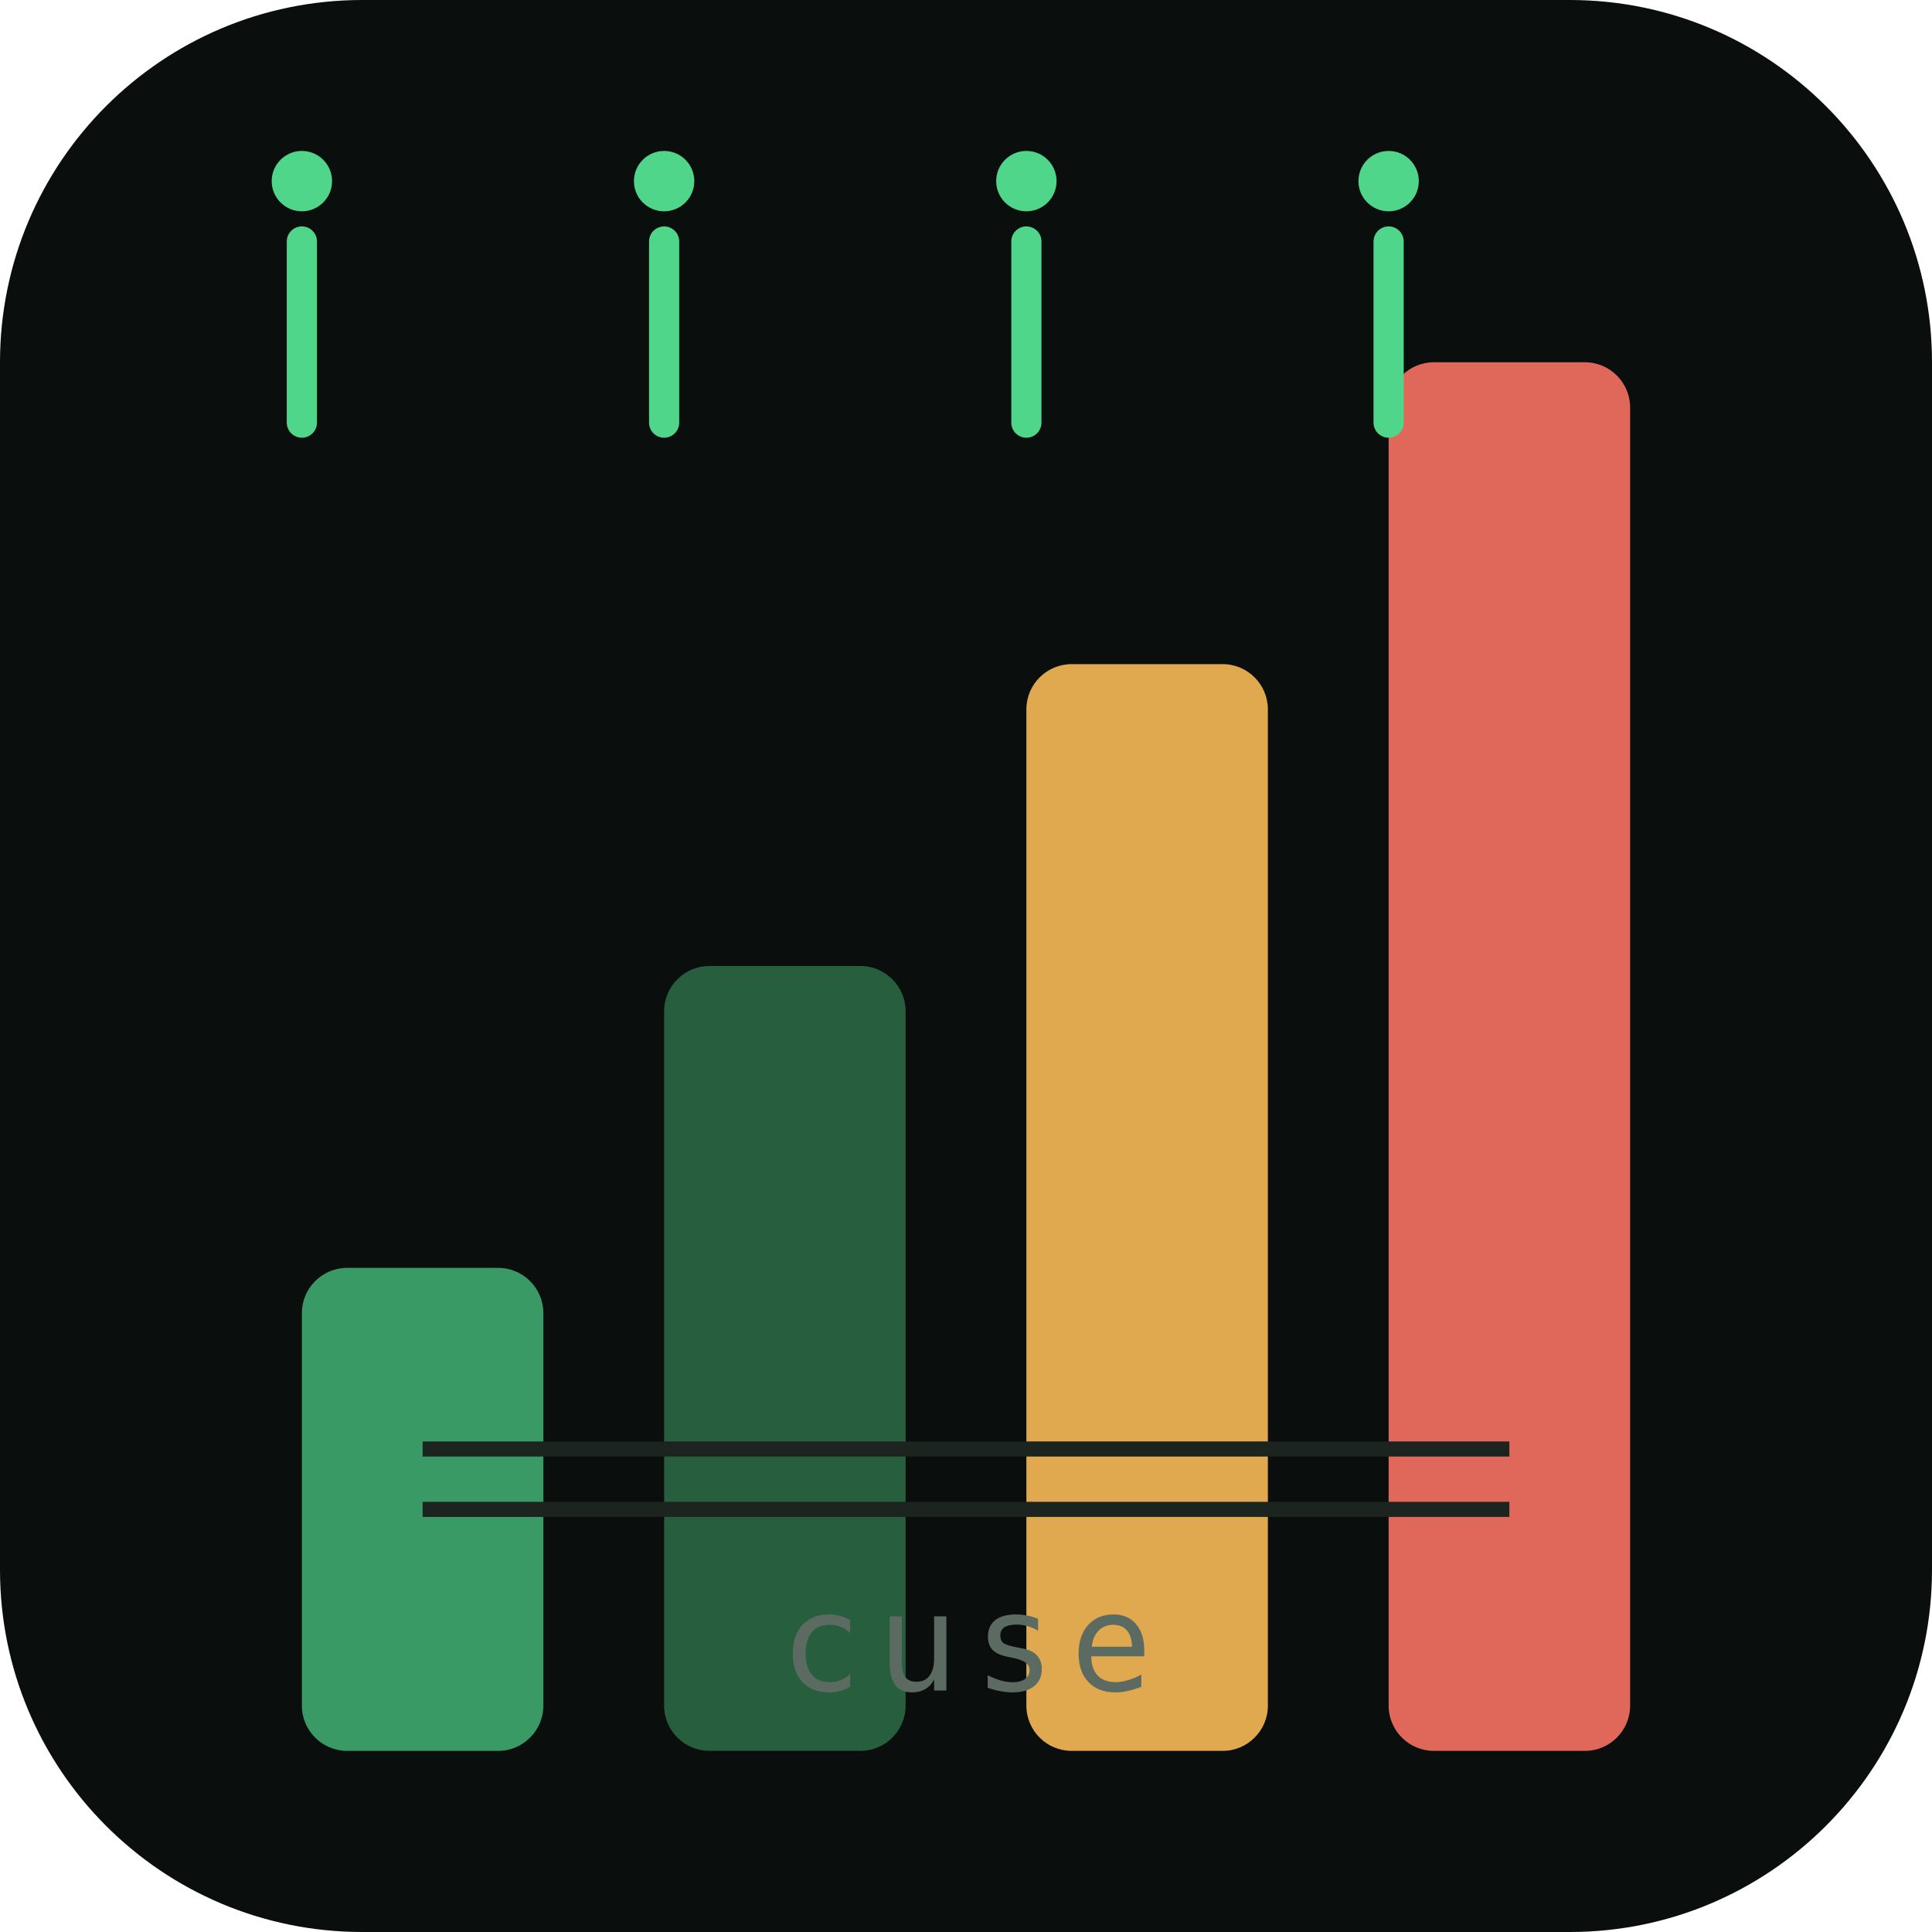
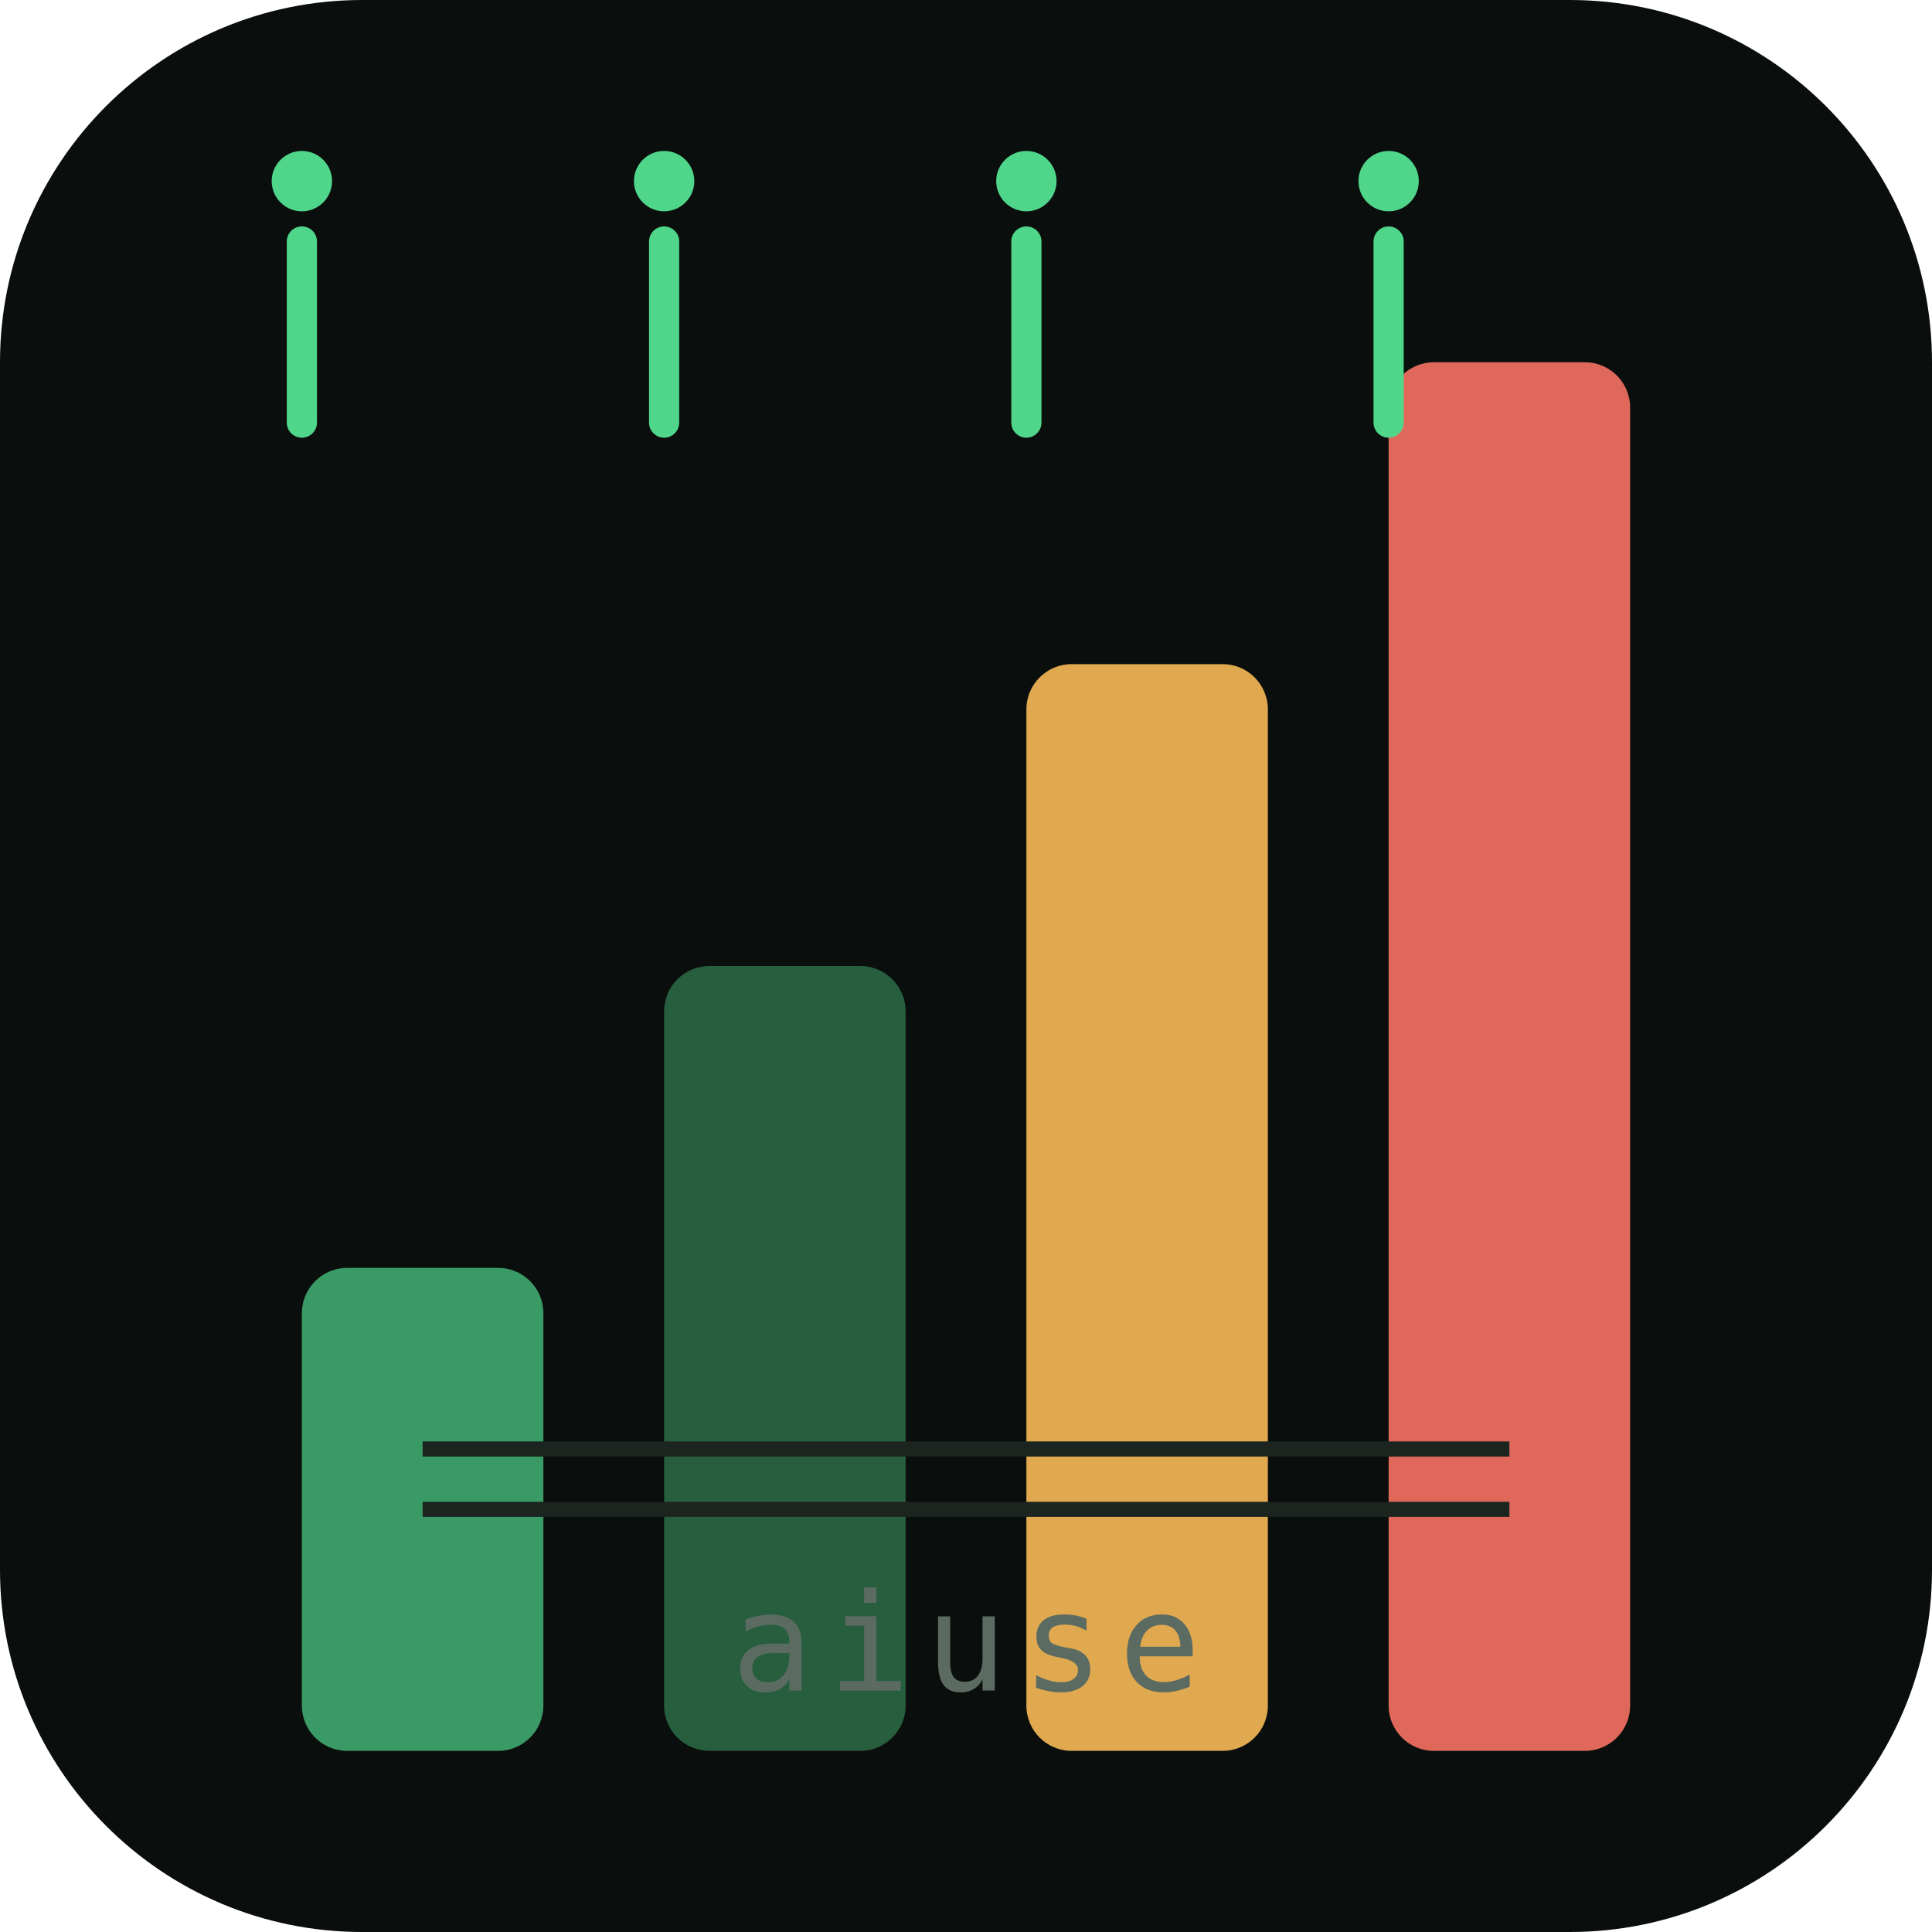
<svg xmlns="http://www.w3.org/2000/svg" viewBox="0 0 256 256" fill="none">
  <rect width="256" height="256" rx="48" fill="#0a0e0c" />
  <rect x="40" y="168" width="32" height="64" rx="6" fill="#4fd68a" opacity="0.7" />
  <rect x="88" y="128" width="32" height="104" rx="6" fill="#4fd68a" opacity="0.4" />
  <rect x="136" y="88" width="32" height="144" rx="6" fill="#e0a94f" />
  <rect x="184" y="48" width="32" height="184" rx="6" fill="#e0685a" />
  <line x1="40" y1="32" x2="40" y2="56" stroke="#4fd68a" stroke-width="4" stroke-linecap="round" />
  <line x1="88" y1="32" x2="88" y2="56" stroke="#4fd68a" stroke-width="4" stroke-linecap="round" />
  <line x1="136" y1="32" x2="136" y2="56" stroke="#4fd68a" stroke-width="4" stroke-linecap="round" />
  <line x1="184" y1="32" x2="184" y2="56" stroke="#4fd68a" stroke-width="4" stroke-linecap="round" />
  <circle cx="40" cy="24" r="4" fill="#4fd68a" />
  <circle cx="88" cy="24" r="4" fill="#4fd68a" />
  <circle cx="136" cy="24" r="4" fill="#4fd68a" />
  <circle cx="184" cy="24" r="4" fill="#4fd68a" />
  <path d="M56 192h144M56 200h144" stroke="#1b241f" stroke-width="2" />
-   <text x="128" y="224" text-anchor="middle" font-family="ui-monospace,monospace" font-size="18" fill="#5c6b62" letter-spacing="2">cuse</text>
+   <text x="128" y="224" text-anchor="middle" font-family="ui-monospace,monospace" font-size="18" fill="#5c6b62" letter-spacing="2">aiuse</text>
</svg>
